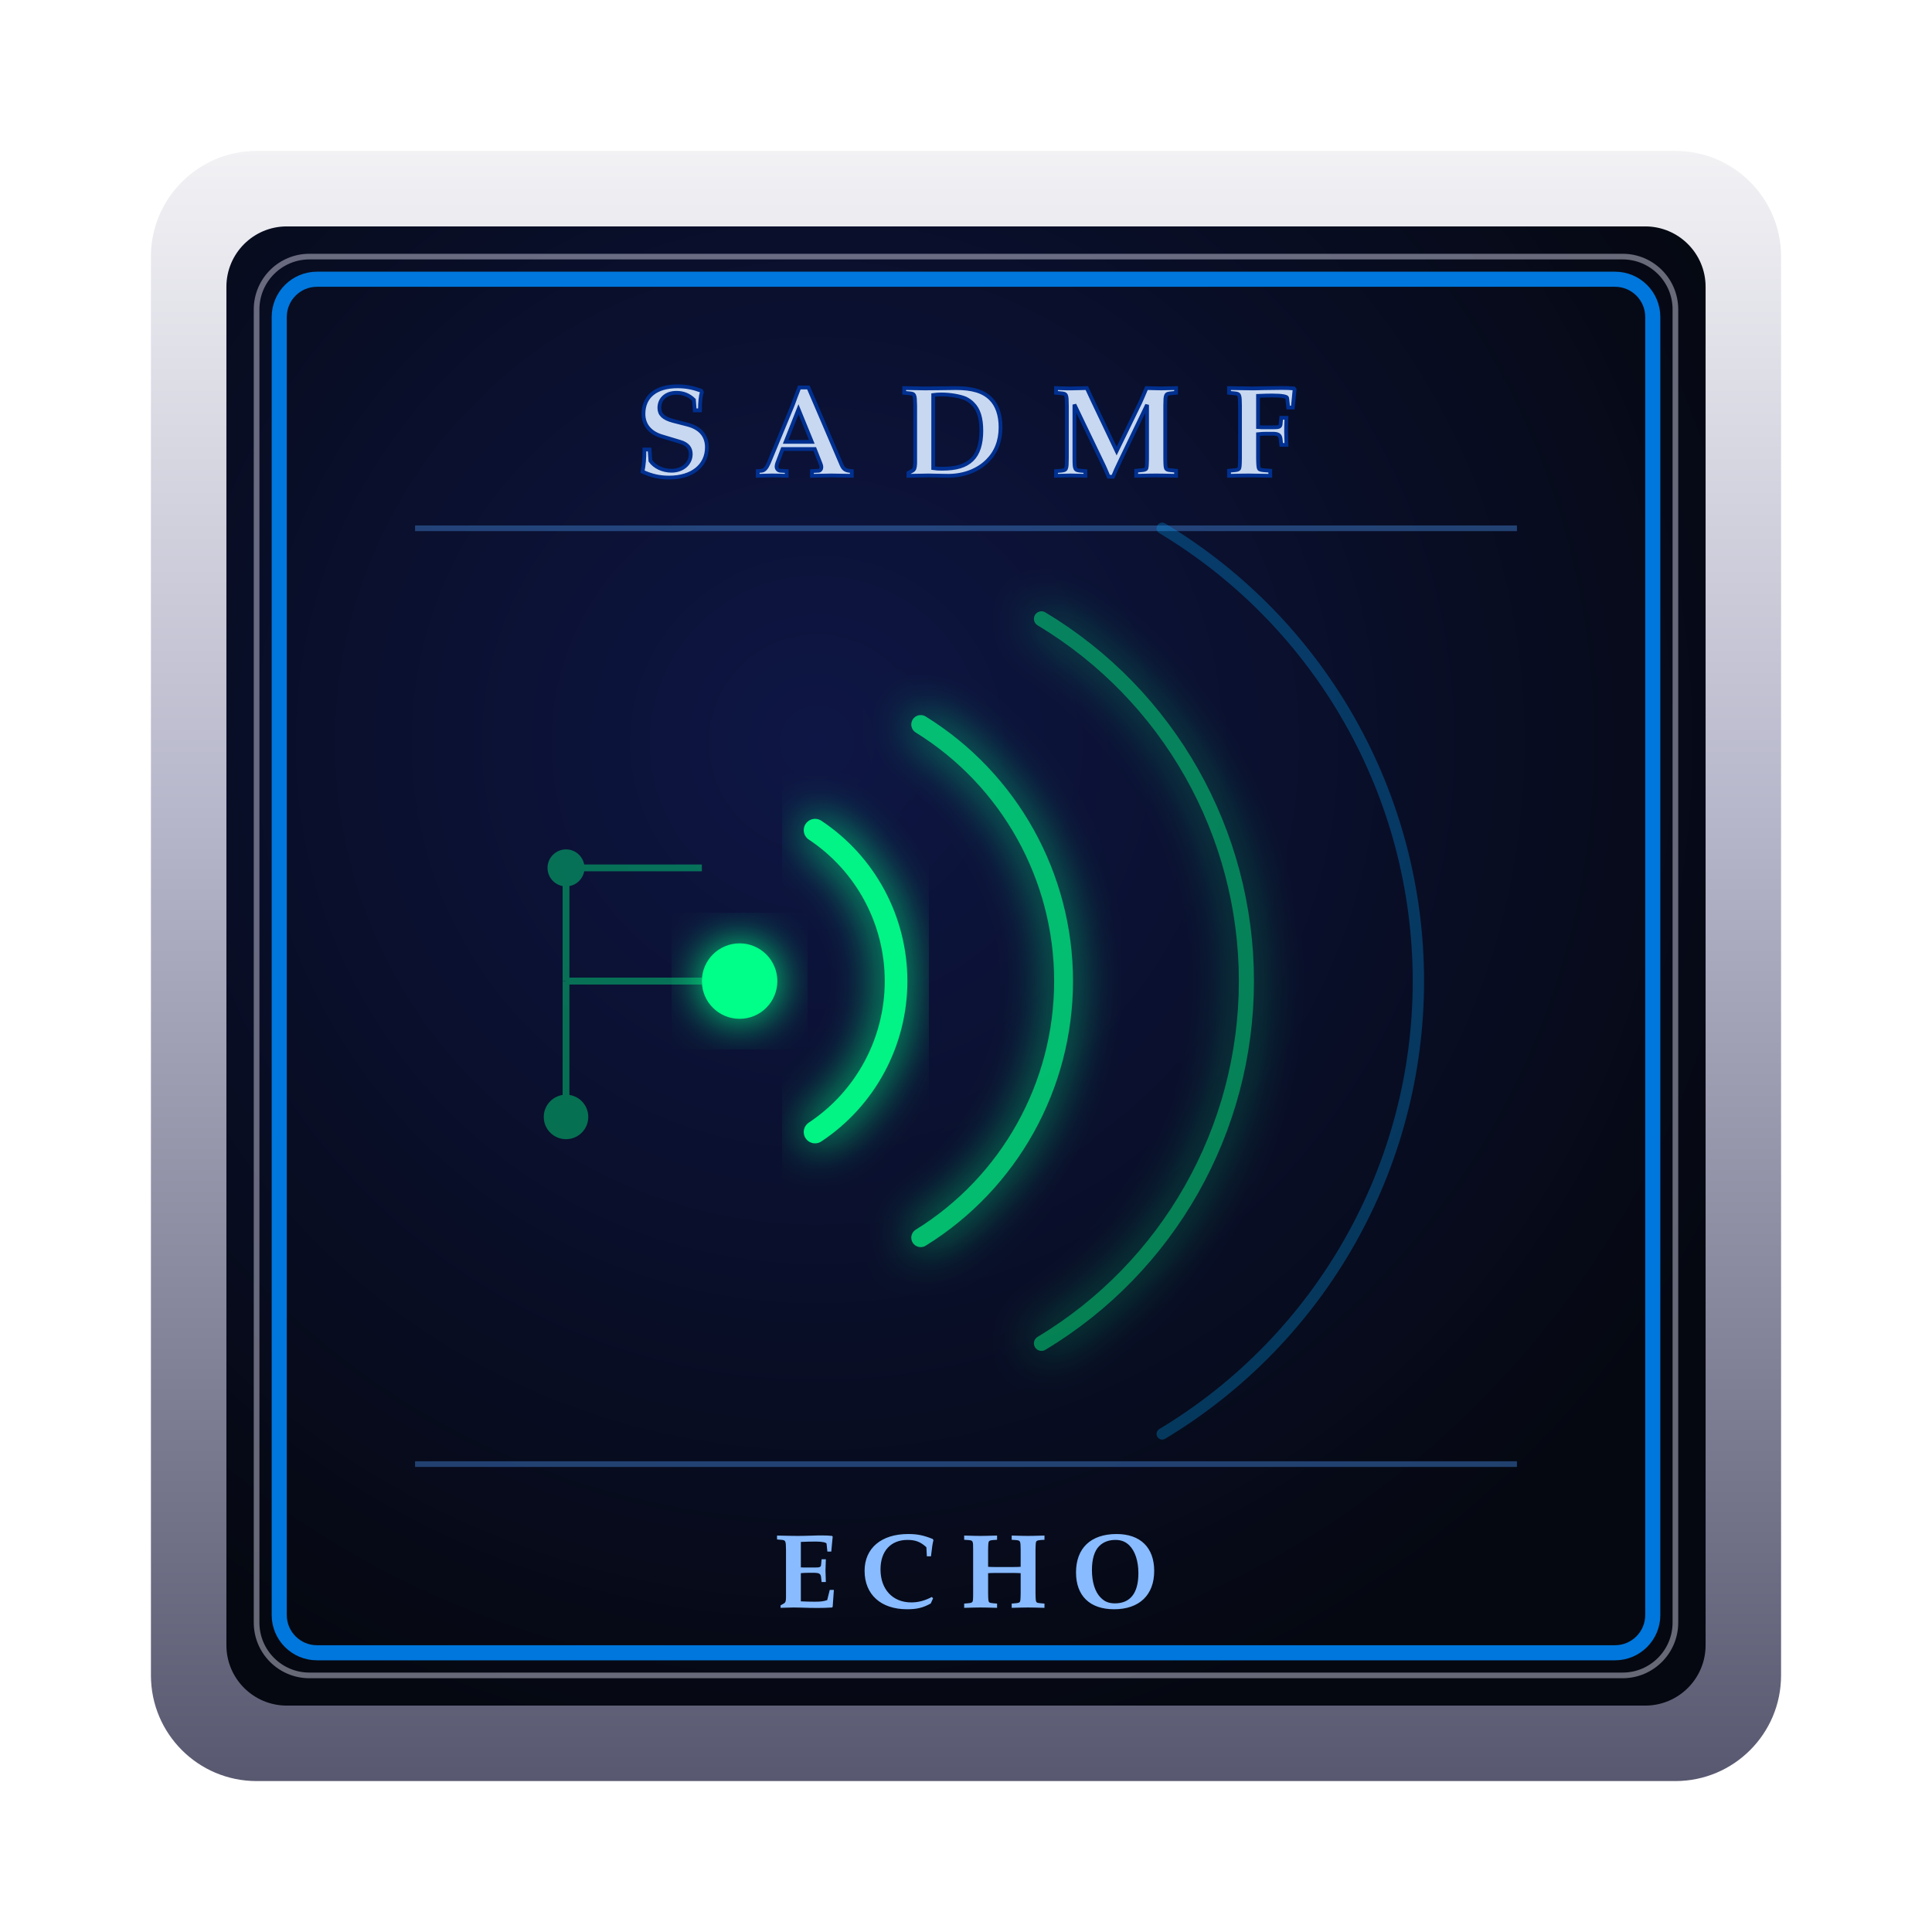
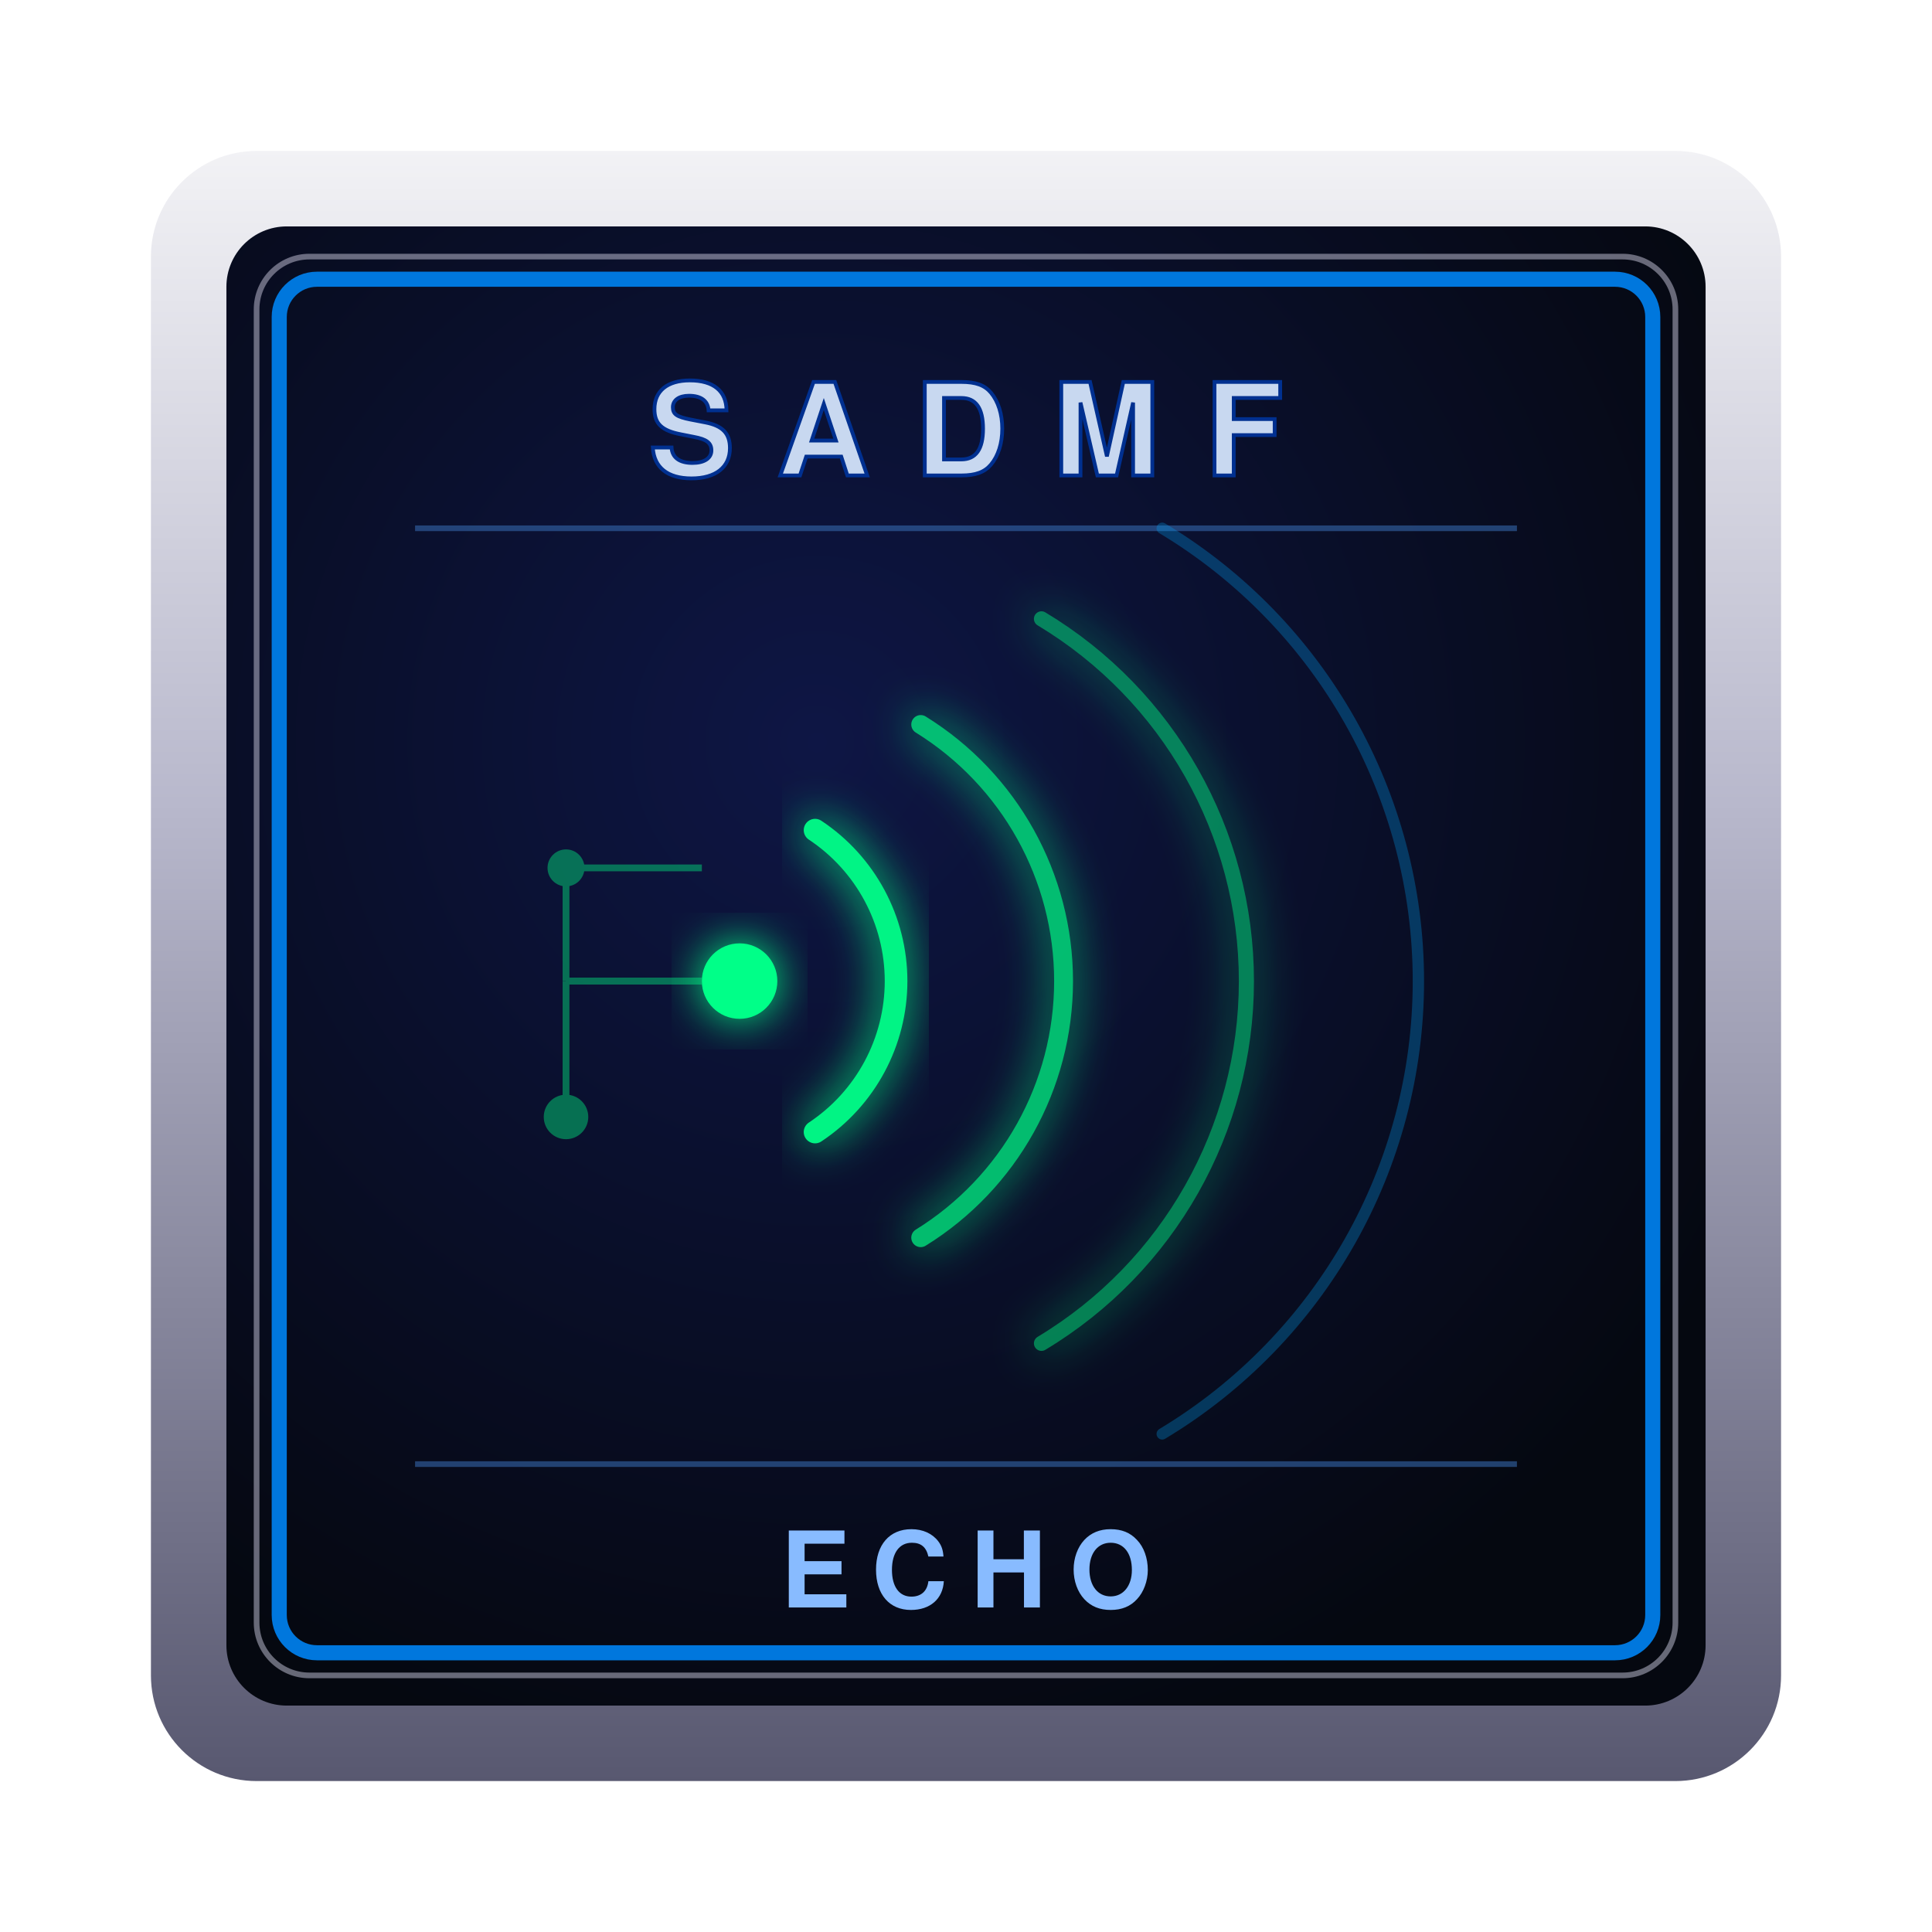
<svg xmlns="http://www.w3.org/2000/svg" viewBox="0 0 256 256" role="img" aria-label="SADMF ECHO Agent Certification Badge">
  <defs>
    <linearGradient id="ec-silver" x1="0" y1="0" x2="0" y2="1">
      <stop offset="0%" stop-color="#f2f2f5" />
      <stop offset="40%" stop-color="#b8b8cc" />
      <stop offset="100%" stop-color="#585870" />
    </linearGradient>
    <radialGradient id="ec-space" cx="40%" cy="35%" r="70%">
      <stop offset="0%" stop-color="#0e1645" />
      <stop offset="100%" stop-color="#050810" />
    </radialGradient>
    <filter id="ec-glow" x="-40%" y="-40%" width="180%" height="180%">
      <feGaussianBlur stdDeviation="3" result="blur" />
      <feMerge>
        <feMergeNode in="blur" />
        <feMergeNode in="SourceGraphic" />
      </feMerge>
    </filter>
  </defs>
  <rect x="20" y="20" width="216" height="216" rx="14" ry="14" fill="url(#ec-silver)" />
  <rect x="30" y="30" width="196" height="196" rx="8" ry="8" fill="url(#ec-space)" />
  <rect x="37" y="37" width="182" height="182" rx="5" ry="5" fill="none" stroke="#0077dd" stroke-width="2" />
  <rect x="34" y="34" width="188" height="188" rx="7" ry="7" fill="none" stroke="#b8b8cc" stroke-width="0.75" opacity="0.55" />
-   <text x="128" y="63" text-anchor="middle" font-family="Georgia,'Palatino Linotype',serif" font-size="17" font-weight="bold" fill="#c8d8f0" letter-spacing="6" stroke="#003090" stroke-width="0.5">SADMF</text>
+   <text x="128" y="63" text-anchor="middle" font-family="'Trebuchet MS','Segoe UI',Helvetica,Arial,sans-serif" font-size="17" font-weight="bold" fill="#c8d8f0" letter-spacing="6" stroke="#003090" stroke-width="0.5">SADMF</text>
  <line x1="55" y1="70" x2="201" y2="70" stroke="#3366aa" stroke-width="0.75" opacity="0.6" />
  <circle cx="98" cy="130" r="5" fill="#00ff88" filter="url(#ec-glow)" />
  <path d="M 108,110 A 24,24 0 0,1 108,150" fill="none" stroke="#00ff88" stroke-width="3" stroke-linecap="round" filter="url(#ec-glow)" opacity="0.95" />
  <path d="M 122,96 A 40,40 0 0,1 122,164" fill="none" stroke="#00ff88" stroke-width="2.5" stroke-linecap="round" filter="url(#ec-glow)" opacity="0.72" />
  <path d="M 138,82 A 56,56 0 0,1 138,178" fill="none" stroke="#00ff88" stroke-width="2" stroke-linecap="round" filter="url(#ec-glow)" opacity="0.48" />
  <path d="M 154,70 A 70,70 0 0,1 154,190" fill="none" stroke="#00aaff" stroke-width="1.5" stroke-linecap="round" opacity="0.28" />
  <g stroke="#00ff88" stroke-width="0.9" fill="none" opacity="0.4">
    <line x1="93" y1="130" x2="75" y2="130" />
    <line x1="75" y1="130" x2="75" y2="148" />
    <circle cx="75" cy="148" r="2.5" fill="#00ff88" />
    <line x1="93" y1="130" x2="75" y2="130" />
    <line x1="75" y1="115" x2="93" y2="115" />
    <line x1="75" y1="115" x2="75" y2="130" />
    <circle cx="75" cy="115" r="2" fill="#00ff88" />
  </g>
  <line x1="55" y1="194" x2="201" y2="194" stroke="#3366aa" stroke-width="0.75" opacity="0.6" />
-   <text x="128" y="213" text-anchor="middle" font-family="Georgia,'Palatino Linotype',serif" font-size="14" font-weight="bold" fill="#88bbff" letter-spacing="3">ECHO</text>
+   <text x="128" y="213" text-anchor="middle" font-family="'Trebuchet MS','Segoe UI',Helvetica,Arial,sans-serif" font-size="14" font-weight="bold" fill="#88bbff" letter-spacing="3">ECHO</text>
</svg>
